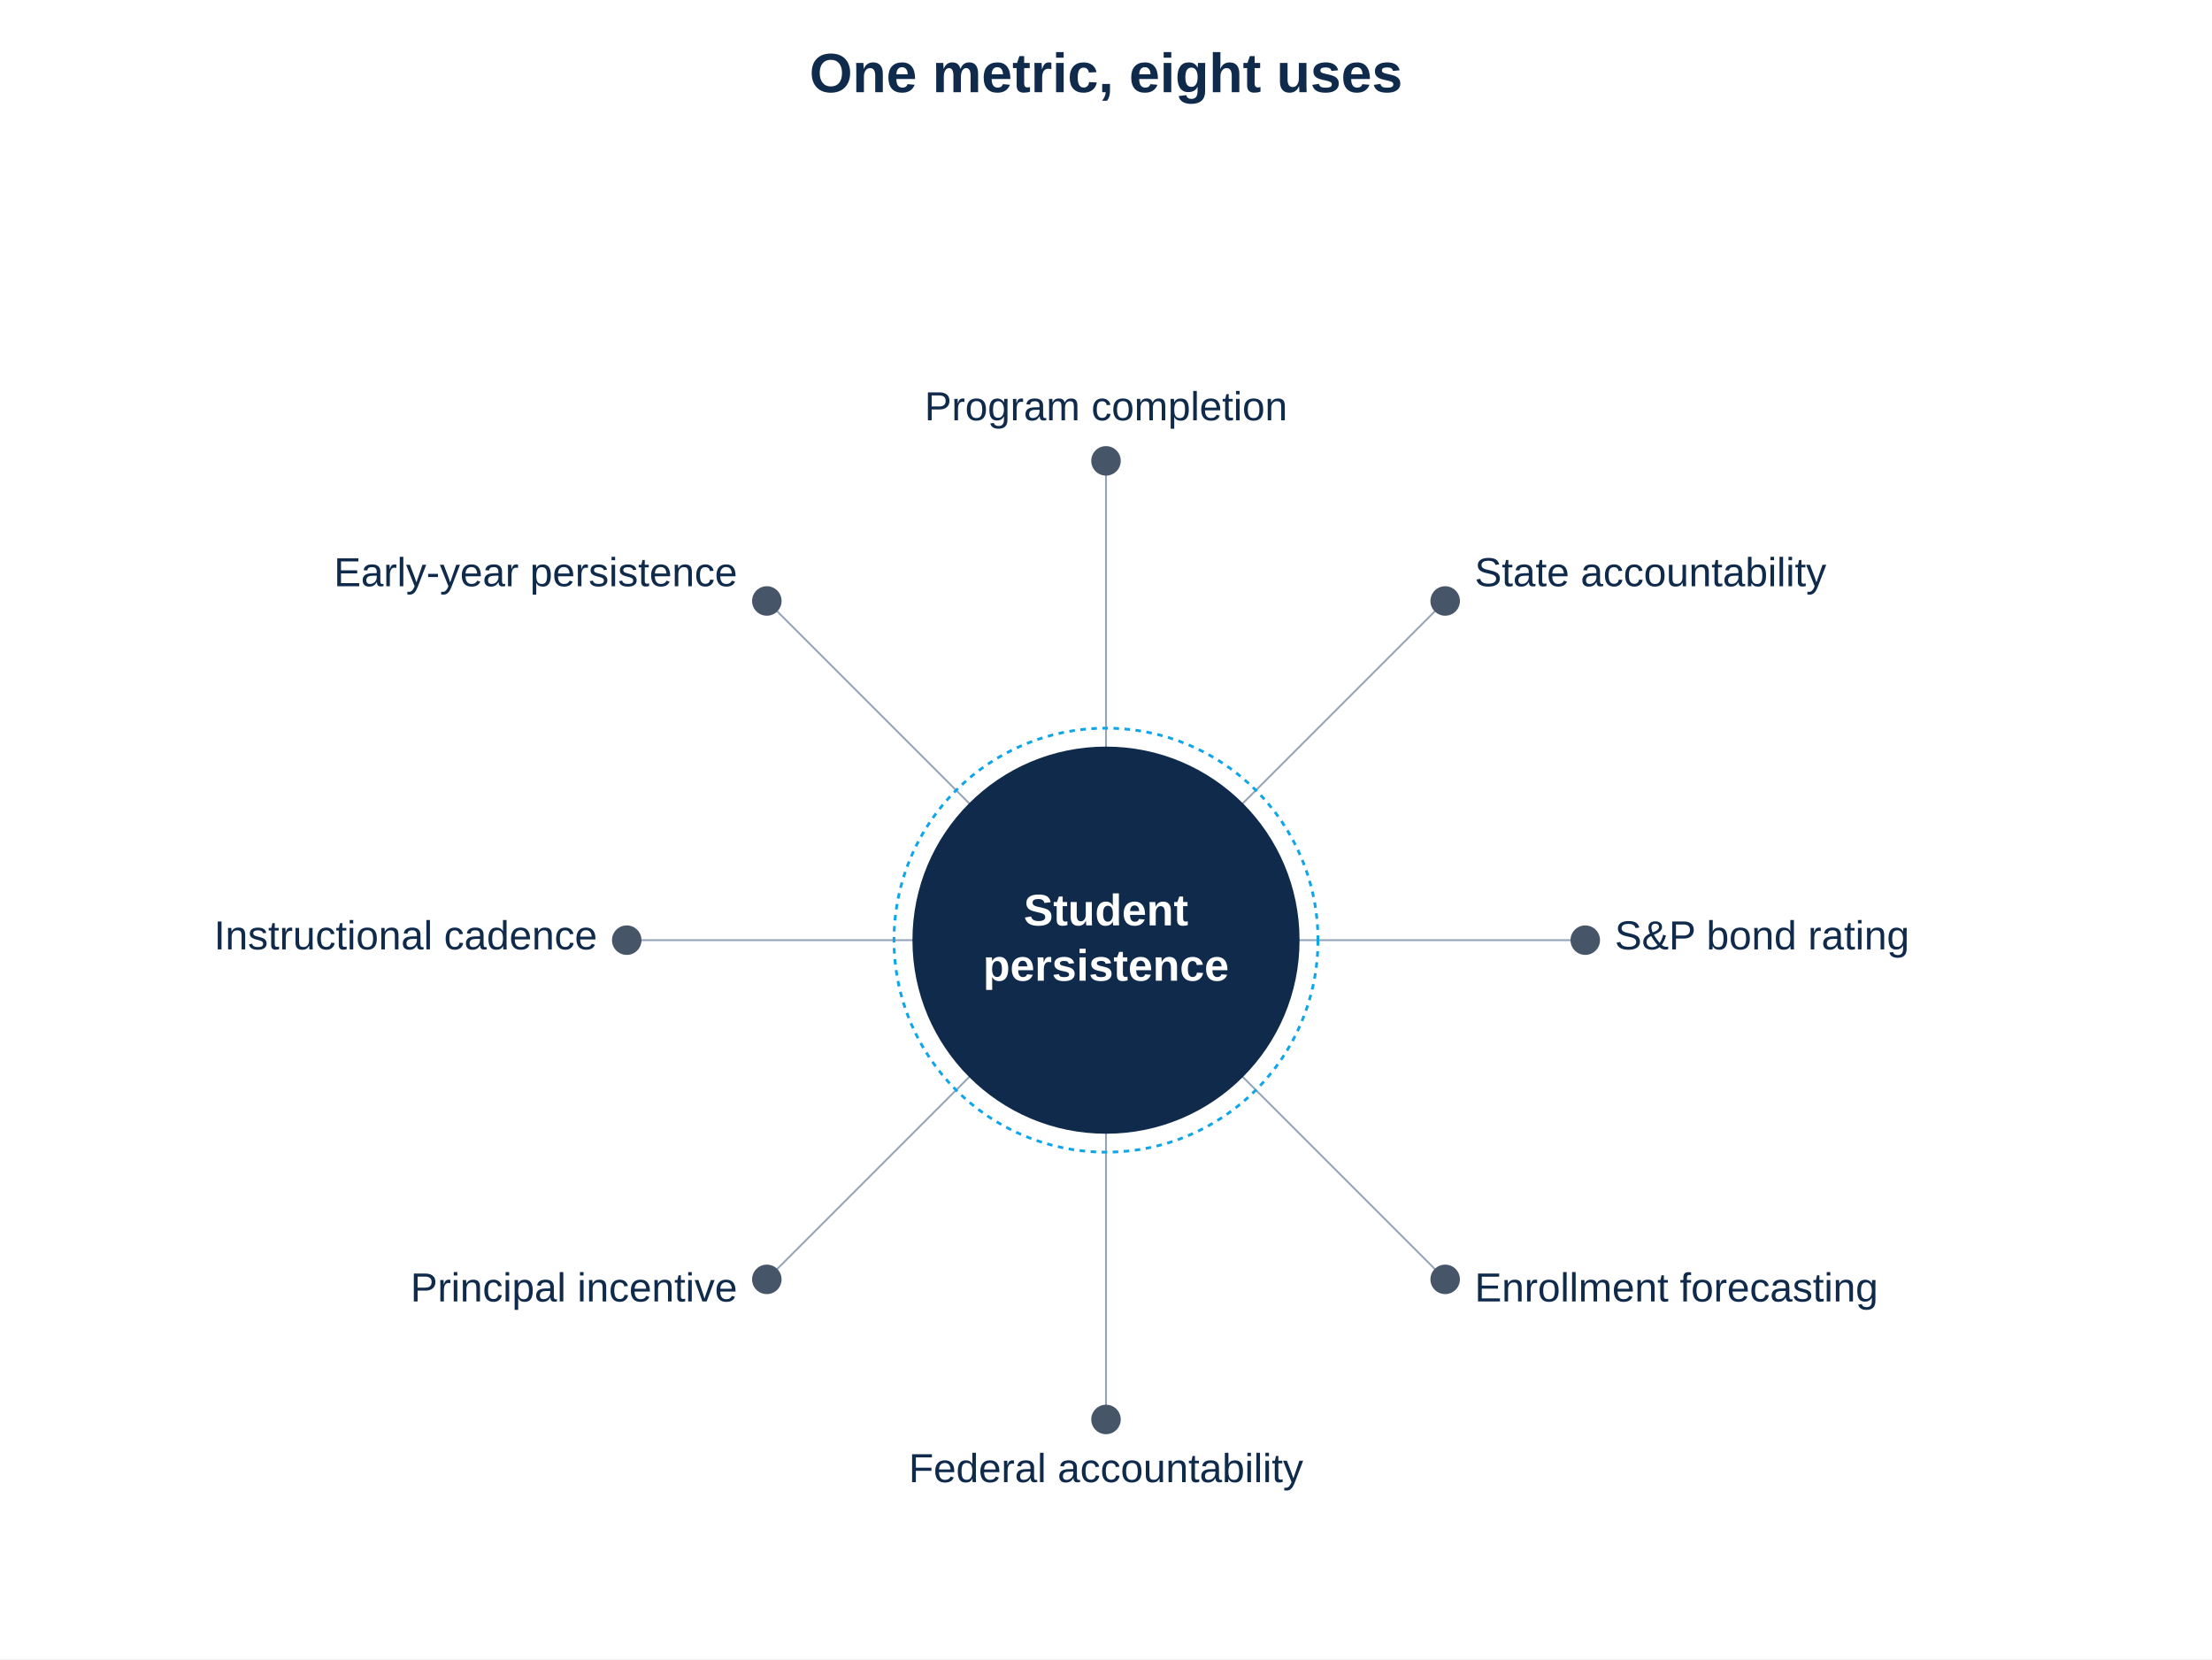
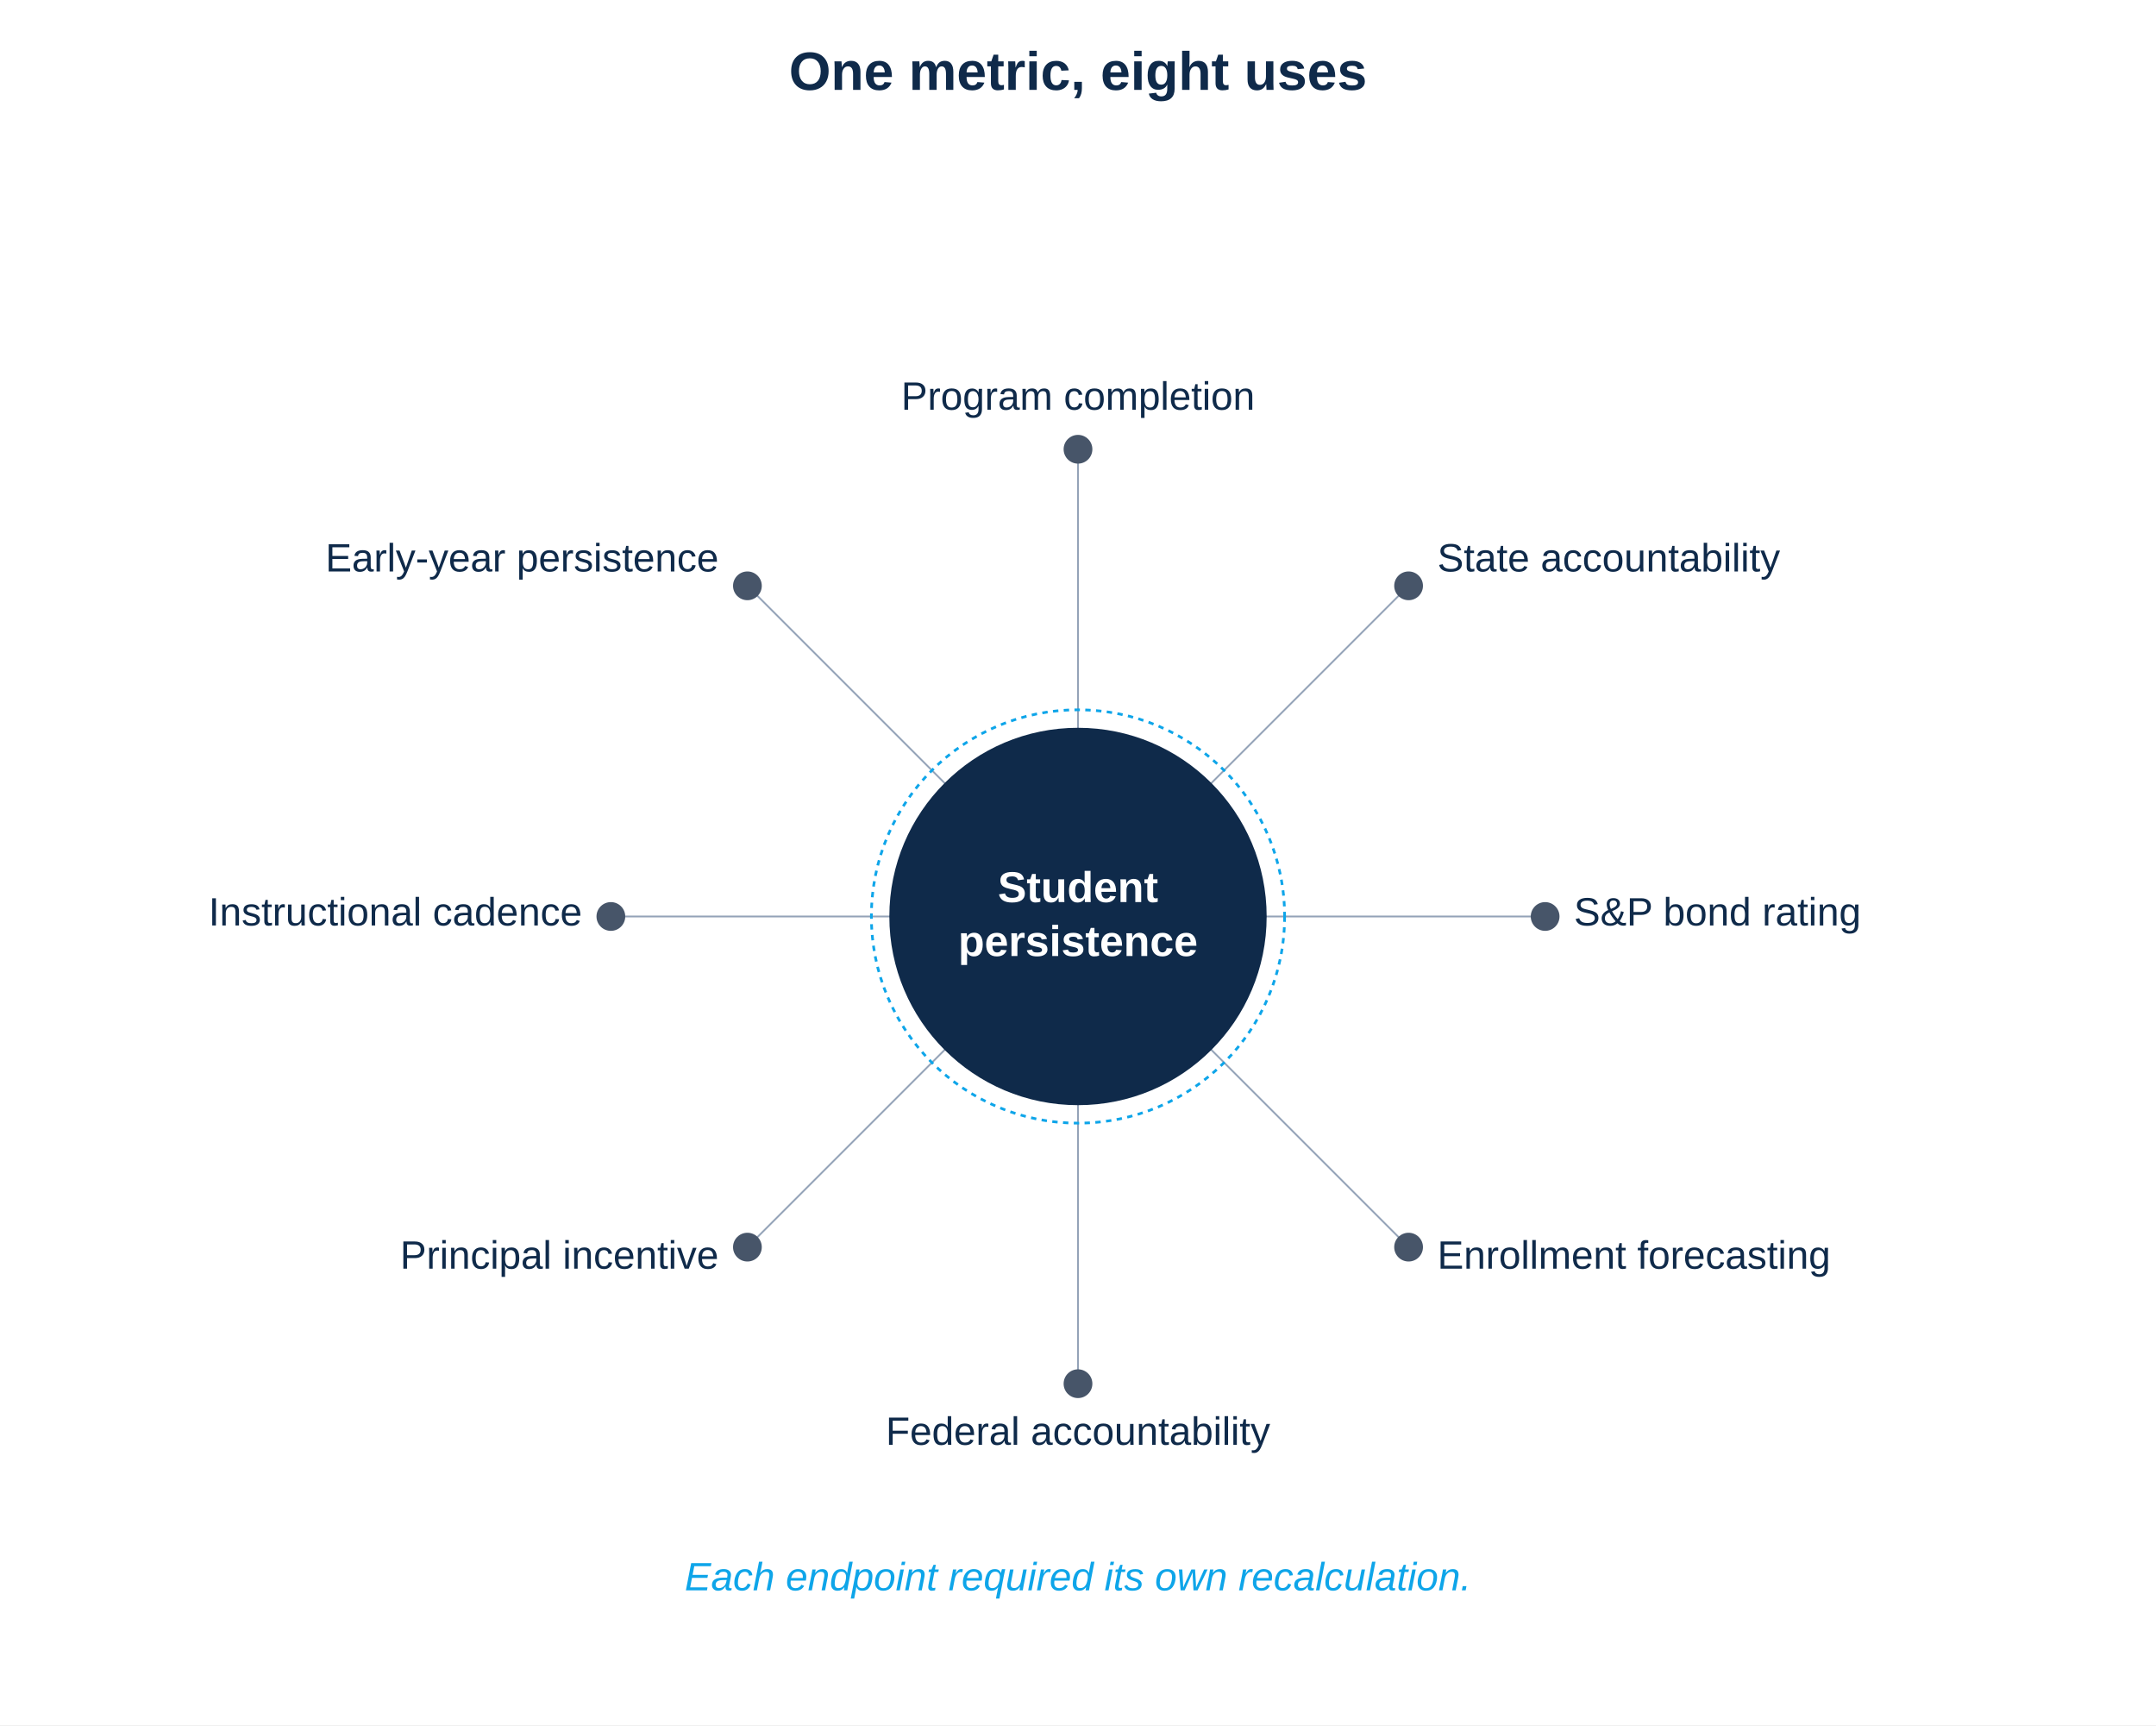
- <svg xmlns="http://www.w3.org/2000/svg" viewBox="0 -110 1200 900" role="img">
-   <rect x="0" y="-110" width="1200" height="900" fill="#FFFFFF" />
+ <svg xmlns="http://www.w3.org/2000/svg" viewBox="0 -110 1200 960" role="img">
+   <rect x="0" y="-110" width="1200" height="960" fill="#FFFFFF" />
  <text x="600" y="-60" font-family="-apple-system, BlinkMacSystemFont, 'Helvetica Neue', Arial, sans-serif" font-size="30" font-weight="700" fill="#0F2A4A" text-anchor="middle">One metric, eight uses</text>
  <g transform="translate(0, 0)">
    <g>
      <line x1="600" y1="400" x2="600" y2="140" stroke="#94A3B8" stroke-width="1" />
      <line x1="600" y1="400" x2="784" y2="216" stroke="#94A3B8" stroke-width="1" />
      <line x1="600" y1="400" x2="860" y2="400" stroke="#94A3B8" stroke-width="1" />
      <line x1="600" y1="400" x2="784" y2="584" stroke="#94A3B8" stroke-width="1" />
      <line x1="600" y1="400" x2="600" y2="660" stroke="#94A3B8" stroke-width="1" />
      <line x1="600" y1="400" x2="416" y2="584" stroke="#94A3B8" stroke-width="1" />
      <line x1="600" y1="400" x2="340" y2="400" stroke="#94A3B8" stroke-width="1" />
      <line x1="600" y1="400" x2="416" y2="216" stroke="#94A3B8" stroke-width="1" />
      <circle cx="600" cy="140" r="8" fill="#475569" />
      <circle cx="784" cy="216" r="8" fill="#475569" />
      <circle cx="860" cy="400" r="8" fill="#475569" />
      <circle cx="784" cy="584" r="8" fill="#475569" />
      <circle cx="600" cy="660" r="8" fill="#475569" />
      <circle cx="416" cy="584" r="8" fill="#475569" />
      <circle cx="340" cy="400" r="8" fill="#475569" />
      <circle cx="416" cy="216" r="8" fill="#475569" />
      <text x="600" y="118" font-family="-apple-system, BlinkMacSystemFont, 'Helvetica Neue', Arial, sans-serif" font-size="22" fill="#0F2A4A" text-anchor="middle">Program completion</text>
      <text x="800" y="208" font-family="-apple-system, BlinkMacSystemFont, 'Helvetica Neue', Arial, sans-serif" font-size="22" fill="#0F2A4A" text-anchor="start">State accountability</text>
      <text x="876" y="405" font-family="-apple-system, BlinkMacSystemFont, 'Helvetica Neue', Arial, sans-serif" font-size="22" fill="#0F2A4A" text-anchor="start">S&amp;P bond rating</text>
      <text x="800" y="596" font-family="-apple-system, BlinkMacSystemFont, 'Helvetica Neue', Arial, sans-serif" font-size="22" fill="#0F2A4A" text-anchor="start">Enrollment forecasting</text>
      <text x="600" y="694" font-family="-apple-system, BlinkMacSystemFont, 'Helvetica Neue', Arial, sans-serif" font-size="22" fill="#0F2A4A" text-anchor="middle">Federal accountability</text>
      <text x="400" y="596" font-family="-apple-system, BlinkMacSystemFont, 'Helvetica Neue', Arial, sans-serif" font-size="22" fill="#0F2A4A" text-anchor="end">Principal incentive</text>
      <text x="324" y="405" font-family="-apple-system, BlinkMacSystemFont, 'Helvetica Neue', Arial, sans-serif" font-size="22" fill="#0F2A4A" text-anchor="end">Instructional cadence</text>
      <text x="400" y="208" font-family="-apple-system, BlinkMacSystemFont, 'Helvetica Neue', Arial, sans-serif" font-size="22" fill="#0F2A4A" text-anchor="end">Early-year persistence</text>
      <circle cx="600" cy="400" r="105" fill="#0F2A4A" />
      <text x="600" y="392" font-family="-apple-system, BlinkMacSystemFont, 'Helvetica Neue', Arial, sans-serif" font-size="24" font-weight="700" fill="#FFFFFF" text-anchor="middle">Student</text>
      <text x="600" y="422" font-family="-apple-system, BlinkMacSystemFont, 'Helvetica Neue', Arial, sans-serif" font-size="24" font-weight="700" fill="#FFFFFF" text-anchor="middle">persistence</text>
      <circle cx="600" cy="400" r="115" fill="none" stroke="#0EA5E9" stroke-width="1.5" stroke-dasharray="3 3" />
    </g>
+     <text x="600" y="775" font-family="-apple-system, BlinkMacSystemFont, 'Helvetica Neue', Arial, sans-serif" font-size="22" fill="#0EA5E9" text-anchor="middle" font-style="italic">Each endpoint required its own recalculation.</text>
  </g>
</svg>
